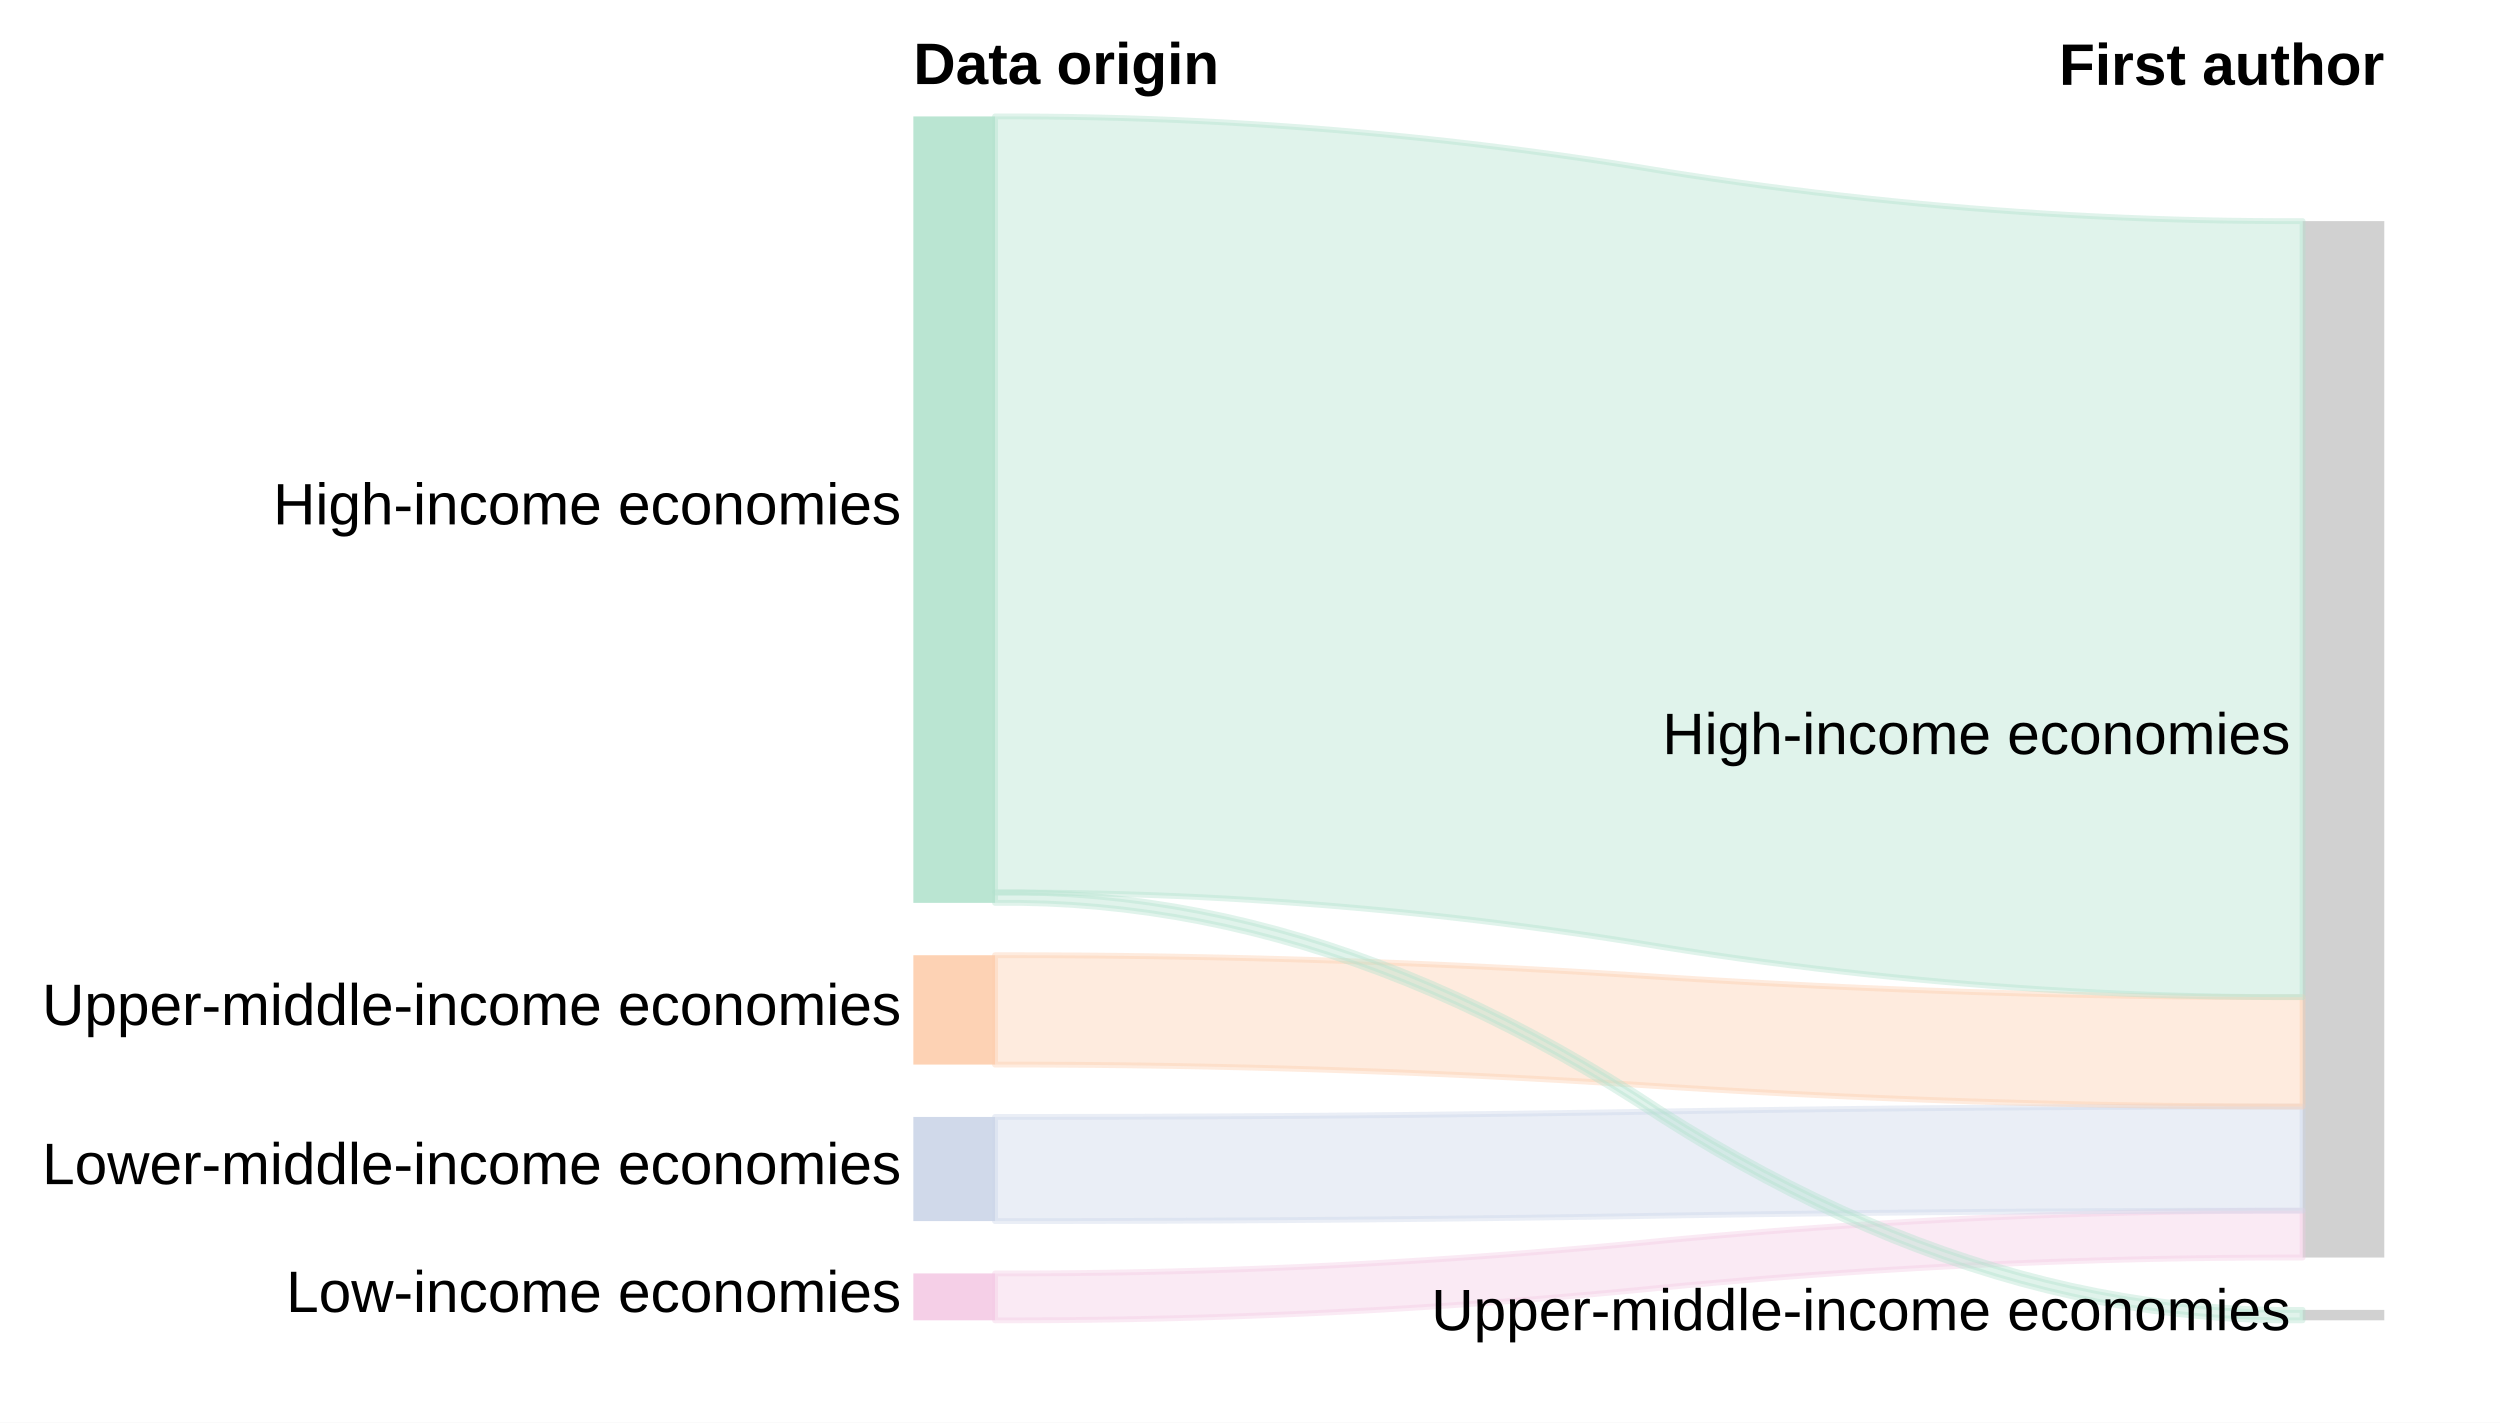
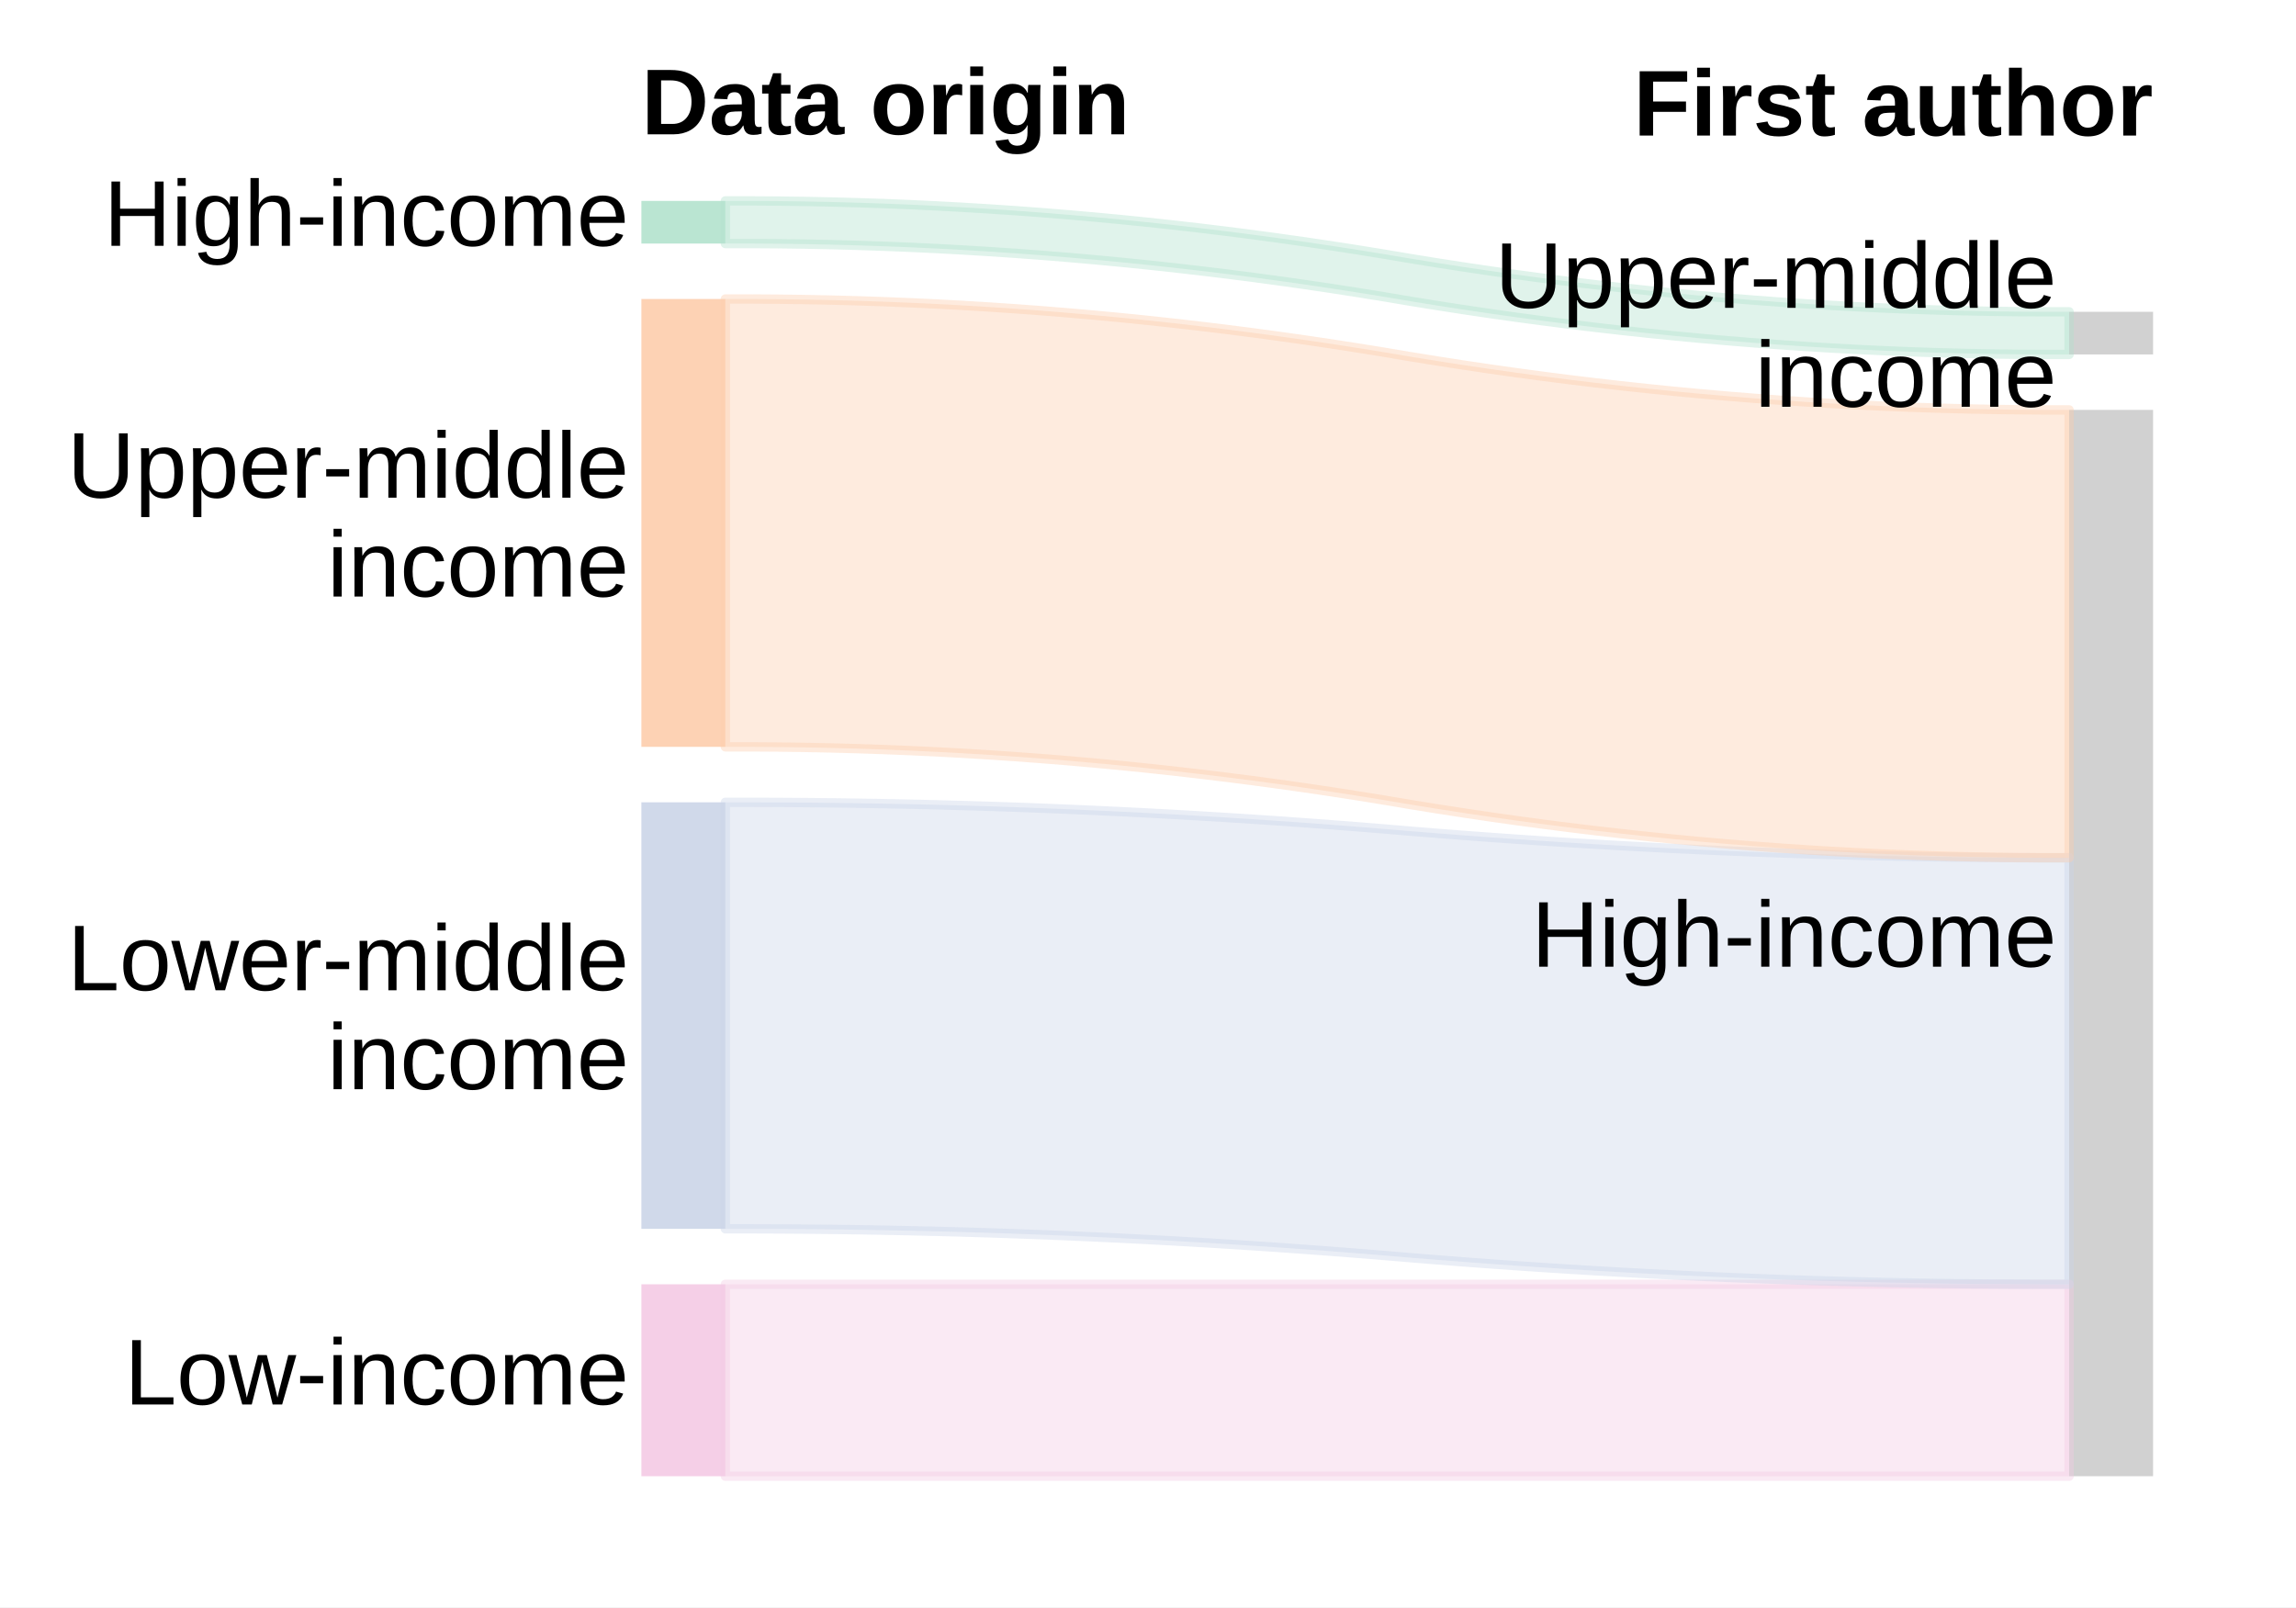
- <svg xmlns="http://www.w3.org/2000/svg" xmlns:xlink="http://www.w3.org/1999/xlink" width="427.032pt" height="243.008pt" viewBox="0 0 427.032 243.008" version="1.1">
+ <svg xmlns="http://www.w3.org/2000/svg" xmlns:xlink="http://www.w3.org/1999/xlink" width="245.454pt" height="171.846pt" viewBox="0 0 245.454 171.846" version="1.1">
  <defs>
    <style type="text/css">*{stroke-linejoin: round; stroke-linecap: butt}</style>
  </defs>
  <g id="figure_1">
    <g id="patch_1">
-       <path d="M 0 243.008  L 427.032 243.008  L 427.032 0  L 0 0  z " style="fill: #ffffff" />
+       <path d="M 0 171.846  L 245.454 171.846  L 245.454 0  L 0 0  z " style="fill: #ffffff" />
    </g>
    <g id="axes_1">
      <g id="PolyCollection_1">
-         <path d="M 156.013 217.519  L 156.013 225.526  L 169.971 225.526  L 169.971 217.519  L 169.971 217.519  L 156.013 217.519  z " clip-path="url(#pedfbc799ae)" style="fill: #f4cae4; fill-opacity: 0.9" />
+         <path d="M 68.567 137.307  L 68.567 157.828  L 77.545 157.828  L 77.545 137.307  L 77.545 137.307  L 68.567 137.307  z " clip-path="url(#pe8ec12b2c2)" style="fill: #f4cae4; fill-opacity: 0.9" />
      </g>
      <g id="PolyCollection_2">
-         <path d="M 156.013 190.786  L 156.013 208.578  L 169.971 208.578  L 169.971 190.786  L 169.971 190.786  L 156.013 190.786  z " clip-path="url(#pedfbc799ae)" style="fill: #cbd5e8; fill-opacity: 0.9" />
+         <path d="M 68.567 85.777  L 68.567 131.379  L 77.545 131.379  L 77.545 85.777  L 77.545 85.777  L 68.567 85.777  z " clip-path="url(#pe8ec12b2c2)" style="fill: #cbd5e8; fill-opacity: 0.9" />
      </g>
      <g id="PolyCollection_3">
-         <path d="M 156.013 163.163  L 156.013 181.845  L 169.971 181.845  L 169.971 163.163  L 169.971 163.163  L 156.013 163.163  z " clip-path="url(#pedfbc799ae)" style="fill: #fdcdac; fill-opacity: 0.9" />
+         <path d="M 68.567 31.967  L 68.567 79.849  L 77.545 79.849  L 77.545 31.967  L 77.545 31.967  L 68.567 31.967  z " clip-path="url(#pe8ec12b2c2)" style="fill: #fdcdac; fill-opacity: 0.9" />
      </g>
      <g id="PolyCollection_4">
-         <path d="M 156.013 19.888  L 156.013 154.222  L 169.971 154.222  L 169.971 19.888  L 169.971 19.888  L 156.013 19.888  z " clip-path="url(#pedfbc799ae)" style="fill: #b3e2cd; fill-opacity: 0.9" />
+         <path d="M 68.567 21.479  L 68.567 26.039  L 77.545 26.039  L 77.545 21.479  L 77.545 21.479  L 68.567 21.479  z " clip-path="url(#pe8ec12b2c2)" style="fill: #b3e2cd; fill-opacity: 0.9" />
      </g>
      <g id="PolyCollection_5">
-         <path d="M 393.31 223.746  L 393.31 225.526  L 407.269 225.526  L 407.269 223.746  L 407.269 223.746  L 393.31 223.746  z " clip-path="url(#pedfbc799ae)" style="fill: #cccccc; fill-opacity: 0.9" />
+         <path d="M 221.196 43.824  L 221.196 157.828  L 230.174 157.828  L 230.174 43.824  L 230.174 43.824  L 221.196 43.824  z " clip-path="url(#pe8ec12b2c2)" style="fill: #cccccc; fill-opacity: 0.9" />
      </g>
      <g id="PolyCollection_6">
-         <path d="M 393.31 37.769  L 393.31 214.806  L 407.269 214.806  L 407.269 37.769  L 407.269 37.769  L 393.31 37.769  z " clip-path="url(#pedfbc799ae)" style="fill: #cccccc; fill-opacity: 0.9" />
+         <path d="M 221.196 33.335  L 221.196 37.895  L 230.174 37.895  L 230.174 33.335  L 230.174 33.335  L 221.196 33.335  z " clip-path="url(#pe8ec12b2c2)" style="fill: #cccccc; fill-opacity: 0.9" />
      </g>
      <g id="PolyCollection_7">
        <defs>
-           <path id="mc2a1c68311" d="M 169.971 -25.489  L 169.971 -17.482  L 174.35 -17.482  L 178.73 -17.499  L 183.109 -17.533  L 187.488 -17.585  L 191.867 -17.653  L 196.246 -17.739  L 200.626 -17.842  L 205.005 -17.962  L 209.384 -18.099  L 213.763 -18.254  L 218.142 -18.425  L 222.522 -18.614  L 226.901 -18.82  L 231.28 -19.043  L 235.659 -19.283  L 240.038 -19.54  L 244.418 -19.815  L 248.797 -20.106  L 253.176 -20.415  L 257.555 -20.741  L 261.934 -21.084  L 266.313 -21.444  L 270.693 -21.821  L 275.072 -22.216  L 279.451 -22.628  L 283.83 -23.056  L 288.209 -23.468  L 292.589 -23.862  L 296.968 -24.24  L 301.347 -24.6  L 305.726 -24.943  L 310.105 -25.269  L 314.485 -25.578  L 318.864 -25.869  L 323.243 -26.144  L 327.622 -26.401  L 332.001 -26.641  L 336.381 -26.864  L 340.76 -27.07  L 345.139 -27.259  L 349.518 -27.43  L 353.897 -27.584  L 358.277 -27.722  L 362.656 -27.842  L 367.035 -27.945  L 371.414 -28.03  L 375.793 -28.099  L 380.172 -28.15  L 384.552 -28.185  L 388.931 -28.202  L 393.31 -28.202  L 393.31 -36.209  L 393.31 -36.209  L 388.931 -36.209  L 384.552 -36.191  L 380.172 -36.157  L 375.793 -36.106  L 371.414 -36.037  L 367.035 -35.951  L 362.656 -35.848  L 358.277 -35.728  L 353.897 -35.591  L 349.518 -35.437  L 345.139 -35.265  L 340.76 -35.077  L 336.381 -34.871  L 332.001 -34.648  L 327.622 -34.408  L 323.243 -34.15  L 318.864 -33.876  L 314.485 -33.584  L 310.105 -33.276  L 305.726 -32.95  L 301.347 -32.607  L 296.968 -32.246  L 292.589 -31.869  L 288.209 -31.475  L 283.83 -31.063  L 279.451 -30.634  L 275.072 -30.223  L 270.693 -29.828  L 266.313 -29.451  L 261.934 -29.091  L 257.555 -28.747  L 253.176 -28.422  L 248.797 -28.113  L 244.418 -27.821  L 240.038 -27.547  L 235.659 -27.29  L 231.28 -27.049  L 226.901 -26.826  L 222.522 -26.621  L 218.142 -26.432  L 213.763 -26.26  L 209.384 -26.106  L 205.005 -25.969  L 200.626 -25.849  L 196.246 -25.746  L 191.867 -25.66  L 187.488 -25.591  L 183.109 -25.54  L 178.73 -25.506  L 174.35 -25.489  L 169.971 -25.489  z " style="stroke: #f4cae4; stroke-opacity: 0.4" />
+           <path id="m93075104f7" d="M 77.545 -34.538  L 77.545 -14.017  L 80.362 -14.017  L 83.179 -14.017  L 85.995 -14.017  L 88.812 -14.017  L 91.629 -14.017  L 94.445 -14.017  L 97.262 -14.017  L 100.079 -14.017  L 102.895 -14.017  L 105.712 -14.017  L 108.529 -14.017  L 111.345 -14.017  L 114.162 -14.017  L 116.979 -14.017  L 119.795 -14.017  L 122.612 -14.017  L 125.429 -14.017  L 128.245 -14.017  L 131.062 -14.017  L 133.879 -14.017  L 136.695 -14.017  L 139.512 -14.017  L 142.329 -14.017  L 145.146 -14.017  L 147.962 -14.017  L 150.779 -14.017  L 153.596 -14.017  L 156.412 -14.017  L 159.229 -14.017  L 162.046 -14.017  L 164.862 -14.017  L 167.679 -14.017  L 170.496 -14.017  L 173.312 -14.017  L 176.129 -14.017  L 178.946 -14.017  L 181.762 -14.017  L 184.579 -14.017  L 187.396 -14.017  L 190.212 -14.017  L 193.029 -14.017  L 195.846 -14.017  L 198.662 -14.017  L 201.479 -14.017  L 204.296 -14.017  L 207.112 -14.017  L 209.929 -14.017  L 212.746 -14.017  L 215.563 -14.017  L 218.379 -14.017  L 221.196 -14.017  L 221.196 -34.538  L 221.196 -34.538  L 218.379 -34.538  L 215.563 -34.538  L 212.746 -34.538  L 209.929 -34.538  L 207.112 -34.538  L 204.296 -34.538  L 201.479 -34.538  L 198.662 -34.538  L 195.846 -34.538  L 193.029 -34.538  L 190.212 -34.538  L 187.396 -34.538  L 184.579 -34.538  L 181.762 -34.538  L 178.946 -34.538  L 176.129 -34.538  L 173.312 -34.538  L 170.496 -34.538  L 167.679 -34.538  L 164.862 -34.538  L 162.046 -34.538  L 159.229 -34.538  L 156.412 -34.538  L 153.596 -34.538  L 150.779 -34.538  L 147.962 -34.538  L 145.146 -34.538  L 142.329 -34.538  L 139.512 -34.538  L 136.695 -34.538  L 133.879 -34.538  L 131.062 -34.538  L 128.245 -34.538  L 125.429 -34.538  L 122.612 -34.538  L 119.795 -34.538  L 116.979 -34.538  L 114.162 -34.538  L 111.345 -34.538  L 108.529 -34.538  L 105.712 -34.538  L 102.895 -34.538  L 100.079 -34.538  L 97.262 -34.538  L 94.445 -34.538  L 91.629 -34.538  L 88.812 -34.538  L 85.995 -34.538  L 83.179 -34.538  L 80.362 -34.538  L 77.545 -34.538  z " style="stroke: #f4cae4; stroke-opacity: 0.4" />
        </defs>
-         <g clip-path="url(#pedfbc799ae)">
-           <use xlink:href="#mc2a1c68311" x="0" y="243.008" style="fill: #f4cae4; fill-opacity: 0.4; stroke: #f4cae4; stroke-opacity: 0.4" />
+         <g clip-path="url(#pe8ec12b2c2)">
+           <use xlink:href="#m93075104f7" x="0" y="171.846" style="fill: #f4cae4; fill-opacity: 0.4; stroke: #f4cae4; stroke-opacity: 0.4" />
        </g>
      </g>
      <g id="PolyCollection_8">
        <defs>
-           <path id="m8a5075292c" d="M 169.971 -52.222  L 169.971 -34.429  L 174.35 -34.429  L 178.73 -34.432  L 183.109 -34.438  L 187.488 -34.446  L 191.867 -34.458  L 196.246 -34.472  L 200.626 -34.489  L 205.005 -34.509  L 209.384 -34.532  L 213.763 -34.557  L 218.142 -34.586  L 222.522 -34.617  L 226.901 -34.651  L 231.28 -34.688  L 235.659 -34.728  L 240.038 -34.771  L 244.418 -34.817  L 248.797 -34.865  L 253.176 -34.916  L 257.555 -34.97  L 261.934 -35.027  L 266.313 -35.087  L 270.693 -35.15  L 275.072 -35.215  L 279.451 -35.283  L 283.83 -35.355  L 288.209 -35.423  L 292.589 -35.488  L 296.968 -35.551  L 301.347 -35.611  L 305.726 -35.668  L 310.105 -35.722  L 314.485 -35.773  L 318.864 -35.821  L 323.243 -35.867  L 327.622 -35.91  L 332.001 -35.95  L 336.381 -35.987  L 340.76 -36.021  L 345.139 -36.052  L 349.518 -36.081  L 353.897 -36.106  L 358.277 -36.129  L 362.656 -36.149  L 367.035 -36.166  L 371.414 -36.18  L 375.793 -36.192  L 380.172 -36.2  L 384.552 -36.206  L 388.931 -36.209  L 393.31 -36.209  L 393.31 -54.001  L 393.31 -54.001  L 388.931 -54.001  L 384.552 -53.998  L 380.172 -53.993  L 375.793 -53.984  L 371.414 -53.973  L 367.035 -53.959  L 362.656 -53.941  L 358.277 -53.922  L 353.897 -53.899  L 349.518 -53.873  L 345.139 -53.845  L 340.76 -53.813  L 336.381 -53.779  L 332.001 -53.742  L 327.622 -53.702  L 323.243 -53.66  L 318.864 -53.614  L 314.485 -53.566  L 310.105 -53.514  L 305.726 -53.46  L 301.347 -53.403  L 296.968 -53.344  L 292.589 -53.281  L 288.209 -53.216  L 283.83 -53.147  L 279.451 -53.076  L 275.072 -53.008  L 270.693 -52.942  L 266.313 -52.88  L 261.934 -52.82  L 257.555 -52.763  L 253.176 -52.709  L 248.797 -52.658  L 244.418 -52.609  L 240.038 -52.564  L 235.659 -52.521  L 231.28 -52.481  L 226.901 -52.444  L 222.522 -52.41  L 218.142 -52.379  L 213.763 -52.35  L 209.384 -52.324  L 205.005 -52.302  L 200.626 -52.282  L 196.246 -52.265  L 191.867 -52.25  L 187.488 -52.239  L 183.109 -52.231  L 178.73 -52.225  L 174.35 -52.222  L 169.971 -52.222  z " style="stroke: #cbd5e8; stroke-opacity: 0.4" />
+           <path id="m08f10aaeea" d="M 77.545 -86.068  L 77.545 -40.467  L 80.362 -40.467  L 83.179 -40.457  L 85.995 -40.438  L 88.812 -40.41  L 91.629 -40.372  L 94.445 -40.324  L 97.262 -40.267  L 100.079 -40.201  L 102.895 -40.125  L 105.712 -40.04  L 108.529 -39.945  L 111.345 -39.841  L 114.162 -39.727  L 116.979 -39.603  L 119.795 -39.471  L 122.612 -39.328  L 125.429 -39.177  L 128.245 -39.015  L 131.062 -38.845  L 133.879 -38.664  L 136.695 -38.475  L 139.512 -38.275  L 142.329 -38.067  L 145.146 -37.849  L 147.962 -37.621  L 150.779 -37.384  L 153.596 -37.156  L 156.412 -36.938  L 159.229 -36.729  L 162.046 -36.53  L 164.862 -36.341  L 167.679 -36.16  L 170.496 -35.99  L 173.312 -35.828  L 176.129 -35.677  L 178.946 -35.534  L 181.762 -35.401  L 184.579 -35.278  L 187.396 -35.164  L 190.212 -35.06  L 193.029 -34.965  L 195.846 -34.88  L 198.662 -34.804  L 201.479 -34.738  L 204.296 -34.681  L 207.112 -34.633  L 209.929 -34.595  L 212.746 -34.567  L 215.563 -34.548  L 218.379 -34.538  L 221.196 -34.538  L 221.196 -80.14  L 221.196 -80.14  L 218.379 -80.14  L 215.563 -80.15  L 212.746 -80.169  L 209.929 -80.197  L 207.112 -80.235  L 204.296 -80.282  L 201.479 -80.339  L 198.662 -80.406  L 195.846 -80.482  L 193.029 -80.567  L 190.212 -80.662  L 187.396 -80.766  L 184.579 -80.88  L 181.762 -81.003  L 178.946 -81.136  L 176.129 -81.278  L 173.312 -81.43  L 170.496 -81.591  L 167.679 -81.762  L 164.862 -81.942  L 162.046 -82.132  L 159.229 -82.331  L 156.412 -82.54  L 153.596 -82.758  L 150.779 -82.986  L 147.962 -83.223  L 145.146 -83.451  L 142.329 -83.669  L 139.512 -83.877  L 136.695 -84.077  L 133.879 -84.266  L 131.062 -84.446  L 128.245 -84.617  L 125.429 -84.778  L 122.612 -84.93  L 119.795 -85.072  L 116.979 -85.205  L 114.162 -85.329  L 111.345 -85.442  L 108.529 -85.547  L 105.712 -85.642  L 102.895 -85.727  L 100.079 -85.803  L 97.262 -85.869  L 94.445 -85.926  L 91.629 -85.974  L 88.812 -86.012  L 85.995 -86.04  L 83.179 -86.059  L 80.362 -86.068  L 77.545 -86.068  z " style="stroke: #cbd5e8; stroke-opacity: 0.4" />
        </defs>
-         <g clip-path="url(#pedfbc799ae)">
-           <use xlink:href="#m8a5075292c" x="0" y="243.008" style="fill: #cbd5e8; fill-opacity: 0.4; stroke: #cbd5e8; stroke-opacity: 0.4" />
+         <g clip-path="url(#pe8ec12b2c2)">
+           <use xlink:href="#m08f10aaeea" x="0" y="171.846" style="fill: #cbd5e8; fill-opacity: 0.4; stroke: #cbd5e8; stroke-opacity: 0.4" />
        </g>
      </g>
      <g id="PolyCollection_9">
        <defs>
-           <path id="m59f057c2e8" d="M 169.971 -79.845  L 169.971 -61.163  L 174.35 -61.163  L 178.73 -61.151  L 183.109 -61.128  L 187.488 -61.094  L 191.867 -61.048  L 196.246 -60.991  L 200.626 -60.922  L 205.005 -60.842  L 209.384 -60.75  L 213.763 -60.647  L 218.142 -60.533  L 222.522 -60.407  L 226.901 -60.269  L 231.28 -60.12  L 235.659 -59.96  L 240.038 -59.788  L 244.418 -59.604  L 248.797 -59.41  L 253.176 -59.203  L 257.555 -58.986  L 261.934 -58.756  L 266.313 -58.516  L 270.693 -58.264  L 275.072 -58  L 279.451 -57.725  L 283.83 -57.439  L 288.209 -57.164  L 292.589 -56.9  L 296.968 -56.648  L 301.347 -56.408  L 305.726 -56.178  L 310.105 -55.961  L 314.485 -55.754  L 318.864 -55.56  L 323.243 -55.376  L 327.622 -55.204  L 332.001 -55.044  L 336.381 -54.895  L 340.76 -54.757  L 345.139 -54.631  L 349.518 -54.517  L 353.897 -54.414  L 358.277 -54.322  L 362.656 -54.242  L 367.035 -54.173  L 371.414 -54.116  L 375.793 -54.07  L 380.172 -54.036  L 384.552 -54.013  L 388.931 -54.001  L 393.31 -54.001  L 393.31 -72.683  L 393.31 -72.683  L 388.931 -72.683  L 384.552 -72.695  L 380.172 -72.718  L 375.793 -72.752  L 371.414 -72.798  L 367.035 -72.855  L 362.656 -72.924  L 358.277 -73.004  L 353.897 -73.096  L 349.518 -73.199  L 345.139 -73.314  L 340.76 -73.44  L 336.381 -73.577  L 332.001 -73.726  L 327.622 -73.887  L 323.243 -74.058  L 318.864 -74.242  L 314.485 -74.437  L 310.105 -74.643  L 305.726 -74.861  L 301.347 -75.09  L 296.968 -75.33  L 292.589 -75.582  L 288.209 -75.846  L 283.83 -76.121  L 279.451 -76.407  L 275.072 -76.682  L 270.693 -76.946  L 266.313 -77.198  L 261.934 -77.439  L 257.555 -77.668  L 253.176 -77.886  L 248.797 -78.092  L 244.418 -78.287  L 240.038 -78.47  L 235.659 -78.642  L 231.28 -78.802  L 226.901 -78.951  L 222.522 -79.089  L 218.142 -79.215  L 213.763 -79.329  L 209.384 -79.433  L 205.005 -79.524  L 200.626 -79.604  L 196.246 -79.673  L 191.867 -79.73  L 187.488 -79.776  L 183.109 -79.811  L 178.73 -79.834  L 174.35 -79.845  L 169.971 -79.845  z " style="stroke: #fdcdac; stroke-opacity: 0.4" />
+           <path id="m9b978f6cb7" d="M 77.545 -139.879  L 77.545 -91.997  L 80.362 -91.997  L 83.179 -91.978  L 85.995 -91.94  L 88.812 -91.883  L 91.629 -91.807  L 94.445 -91.712  L 97.262 -91.598  L 100.079 -91.466  L 102.895 -91.314  L 105.712 -91.143  L 108.529 -90.953  L 111.345 -90.745  L 114.162 -90.517  L 116.979 -90.27  L 119.795 -90.005  L 122.612 -89.72  L 125.429 -89.417  L 128.245 -89.094  L 131.062 -88.753  L 133.879 -88.392  L 136.695 -88.013  L 139.512 -87.615  L 142.329 -87.197  L 145.146 -86.761  L 147.962 -86.306  L 150.779 -85.831  L 153.596 -85.376  L 156.412 -84.94  L 159.229 -84.522  L 162.046 -84.124  L 164.862 -83.745  L 167.679 -83.384  L 170.496 -83.043  L 173.312 -82.72  L 176.129 -82.417  L 178.946 -82.132  L 181.762 -81.866  L 184.579 -81.62  L 187.396 -81.392  L 190.212 -81.184  L 193.029 -80.994  L 195.846 -80.823  L 198.662 -80.671  L 201.479 -80.539  L 204.296 -80.425  L 207.112 -80.33  L 209.929 -80.254  L 212.746 -80.197  L 215.563 -80.159  L 218.379 -80.14  L 221.196 -80.14  L 221.196 -128.022  L 221.196 -128.022  L 218.379 -128.022  L 215.563 -128.041  L 212.746 -128.079  L 209.929 -128.136  L 207.112 -128.212  L 204.296 -128.307  L 201.479 -128.421  L 198.662 -128.553  L 195.846 -128.705  L 193.029 -128.876  L 190.212 -129.066  L 187.396 -129.274  L 184.579 -129.502  L 181.762 -129.748  L 178.946 -130.014  L 176.129 -130.299  L 173.312 -130.602  L 170.496 -130.925  L 167.679 -131.266  L 164.862 -131.627  L 162.046 -132.006  L 159.229 -132.404  L 156.412 -132.822  L 153.596 -133.258  L 150.779 -133.713  L 147.962 -134.188  L 145.146 -134.643  L 142.329 -135.079  L 139.512 -135.496  L 136.695 -135.895  L 133.879 -136.274  L 131.062 -136.635  L 128.245 -136.976  L 125.429 -137.299  L 122.612 -137.602  L 119.795 -137.887  L 116.979 -138.152  L 114.162 -138.399  L 111.345 -138.627  L 108.529 -138.835  L 105.712 -139.025  L 102.895 -139.196  L 100.079 -139.347  L 97.262 -139.48  L 94.445 -139.594  L 91.629 -139.689  L 88.812 -139.765  L 85.995 -139.822  L 83.179 -139.86  L 80.362 -139.879  L 77.545 -139.879  z " style="stroke: #fdcdac; stroke-opacity: 0.4" />
        </defs>
-         <g clip-path="url(#pedfbc799ae)">
-           <use xlink:href="#m59f057c2e8" x="0" y="243.008" style="fill: #fdcdac; fill-opacity: 0.4; stroke: #fdcdac; stroke-opacity: 0.4" />
+         <g clip-path="url(#pe8ec12b2c2)">
+           <use xlink:href="#m9b978f6cb7" x="0" y="171.846" style="fill: #fdcdac; fill-opacity: 0.4; stroke: #fdcdac; stroke-opacity: 0.4" />
        </g>
      </g>
      <g id="PolyCollection_10">
        <defs>
-           <path id="mb0eadfb814" d="M 169.971 -90.565  L 169.971 -88.786  L 174.35 -88.786  L 178.73 -88.672  L 183.109 -88.444  L 187.488 -88.101  L 191.867 -87.645  L 196.246 -87.074  L 200.626 -86.39  L 205.005 -85.591  L 209.384 -84.679  L 213.763 -83.652  L 218.142 -82.511  L 222.522 -81.256  L 226.901 -79.887  L 231.28 -78.404  L 235.659 -76.807  L 240.038 -75.095  L 244.418 -73.27  L 248.797 -71.331  L 253.176 -69.277  L 257.555 -67.109  L 261.934 -64.828  L 266.313 -62.432  L 270.693 -59.922  L 275.072 -57.298  L 279.451 -54.56  L 283.83 -51.708  L 288.209 -48.97  L 292.589 -46.346  L 296.968 -43.836  L 301.347 -41.44  L 305.726 -39.158  L 310.105 -36.991  L 314.485 -34.937  L 318.864 -32.998  L 323.243 -31.172  L 327.622 -29.461  L 332.001 -27.864  L 336.381 -26.381  L 340.76 -25.012  L 345.139 -23.757  L 349.518 -22.616  L 353.897 -21.589  L 358.277 -20.676  L 362.656 -19.878  L 367.035 -19.193  L 371.414 -18.623  L 375.793 -18.166  L 380.172 -17.824  L 384.552 -17.596  L 388.931 -17.482  L 393.31 -17.482  L 393.31 -19.261  L 393.31 -19.261  L 388.931 -19.261  L 384.552 -19.375  L 380.172 -19.603  L 375.793 -19.946  L 371.414 -20.402  L 367.035 -20.972  L 362.656 -21.657  L 358.277 -22.456  L 353.897 -23.368  L 349.518 -24.395  L 345.139 -25.536  L 340.76 -26.791  L 336.381 -28.16  L 332.001 -29.643  L 327.622 -31.24  L 323.243 -32.952  L 318.864 -34.777  L 314.485 -36.716  L 310.105 -38.77  L 305.726 -40.938  L 301.347 -43.219  L 296.968 -45.615  L 292.589 -48.125  L 288.209 -50.749  L 283.83 -53.487  L 279.451 -56.339  L 275.072 -59.077  L 270.693 -61.701  L 266.313 -64.211  L 261.934 -66.607  L 257.555 -68.889  L 253.176 -71.056  L 248.797 -73.11  L 244.418 -75.049  L 240.038 -76.875  L 235.659 -78.586  L 231.28 -80.183  L 226.901 -81.666  L 222.522 -83.035  L 218.142 -84.29  L 213.763 -85.431  L 209.384 -86.458  L 205.005 -87.371  L 200.626 -88.169  L 196.246 -88.854  L 191.867 -89.424  L 187.488 -89.881  L 183.109 -90.223  L 178.73 -90.451  L 174.35 -90.565  L 169.971 -90.565  z " style="stroke: #b3e2cd; stroke-opacity: 0.4" />
+           <path id="m7b9050bd7c" d="M 77.545 -150.367  L 77.545 -145.807  L 80.362 -145.807  L 83.179 -145.788  L 85.995 -145.75  L 88.812 -145.693  L 91.629 -145.617  L 94.445 -145.522  L 97.262 -145.409  L 100.079 -145.276  L 102.895 -145.124  L 105.712 -144.953  L 108.529 -144.764  L 111.345 -144.555  L 114.162 -144.327  L 116.979 -144.081  L 119.795 -143.815  L 122.612 -143.53  L 125.429 -143.227  L 128.245 -142.904  L 131.062 -142.563  L 133.879 -142.203  L 136.695 -141.823  L 139.512 -141.425  L 142.329 -141.007  L 145.146 -140.571  L 147.962 -140.116  L 150.779 -139.642  L 153.596 -139.186  L 156.412 -138.75  L 159.229 -138.333  L 162.046 -137.934  L 164.862 -137.555  L 167.679 -137.194  L 170.496 -136.853  L 173.312 -136.53  L 176.129 -136.227  L 178.946 -135.942  L 181.762 -135.677  L 184.579 -135.43  L 187.396 -135.202  L 190.212 -134.994  L 193.029 -134.804  L 195.846 -134.633  L 198.662 -134.482  L 201.479 -134.349  L 204.296 -134.235  L 207.112 -134.14  L 209.929 -134.064  L 212.746 -134.007  L 215.563 -133.969  L 218.379 -133.95  L 221.196 -133.95  L 221.196 -138.511  L 221.196 -138.511  L 218.379 -138.511  L 215.563 -138.53  L 212.746 -138.567  L 209.929 -138.624  L 207.112 -138.7  L 204.296 -138.795  L 201.479 -138.909  L 198.662 -139.042  L 195.846 -139.194  L 193.029 -139.364  L 190.212 -139.554  L 187.396 -139.763  L 184.579 -139.99  L 181.762 -140.237  L 178.946 -140.502  L 176.129 -140.787  L 173.312 -141.091  L 170.496 -141.413  L 167.679 -141.755  L 164.862 -142.115  L 162.046 -142.494  L 159.229 -142.893  L 156.412 -143.31  L 153.596 -143.746  L 150.779 -144.202  L 147.962 -144.676  L 145.146 -145.131  L 142.329 -145.568  L 139.512 -145.985  L 136.695 -146.383  L 133.879 -146.763  L 131.062 -147.123  L 128.245 -147.465  L 125.429 -147.787  L 122.612 -148.091  L 119.795 -148.375  L 116.979 -148.641  L 114.162 -148.887  L 111.345 -149.115  L 108.529 -149.324  L 105.712 -149.513  L 102.895 -149.684  L 100.079 -149.836  L 97.262 -149.969  L 94.445 -150.083  L 91.629 -150.177  L 88.812 -150.253  L 85.995 -150.31  L 83.179 -150.348  L 80.362 -150.367  L 77.545 -150.367  z " style="stroke: #b3e2cd; stroke-opacity: 0.4" />
        </defs>
-         <g clip-path="url(#pedfbc799ae)">
-           <use xlink:href="#mb0eadfb814" x="0" y="243.008" style="fill: #b3e2cd; fill-opacity: 0.4; stroke: #b3e2cd; stroke-opacity: 0.4" />
-         </g>
-       </g>
-       <g id="PolyCollection_11">
-         <defs>
-           <path id="m050a58af34" d="M 169.971 -223.12  L 169.971 -90.565  L 174.35 -90.565  L 178.73 -90.536  L 183.109 -90.479  L 187.488 -90.393  L 191.867 -90.279  L 196.246 -90.136  L 200.626 -89.964  L 205.005 -89.764  L 209.384 -89.535  L 213.763 -89.278  L 218.142 -88.991  L 222.522 -88.677  L 226.901 -88.333  L 231.28 -87.961  L 235.659 -87.561  L 240.038 -87.132  L 244.418 -86.674  L 248.797 -86.188  L 253.176 -85.673  L 257.555 -85.129  L 261.934 -84.557  L 266.313 -83.956  L 270.693 -83.327  L 275.072 -82.669  L 279.451 -81.982  L 283.83 -81.267  L 288.209 -80.58  L 292.589 -79.922  L 296.968 -79.293  L 301.347 -78.692  L 305.726 -78.119  L 310.105 -77.576  L 314.485 -77.061  L 318.864 -76.575  L 323.243 -76.117  L 327.622 -75.688  L 332.001 -75.287  L 336.381 -74.915  L 340.76 -74.572  L 345.139 -74.257  L 349.518 -73.971  L 353.897 -73.713  L 358.277 -73.485  L 362.656 -73.284  L 367.035 -73.113  L 371.414 -72.97  L 375.793 -72.855  L 380.172 -72.769  L 384.552 -72.712  L 388.931 -72.683  L 393.31 -72.683  L 393.31 -205.238  L 393.31 -205.238  L 388.931 -205.238  L 384.552 -205.267  L 380.172 -205.324  L 375.793 -205.41  L 371.414 -205.525  L 367.035 -205.668  L 362.656 -205.839  L 358.277 -206.04  L 353.897 -206.268  L 349.518 -206.526  L 345.139 -206.812  L 340.76 -207.127  L 336.381 -207.47  L 332.001 -207.842  L 327.622 -208.243  L 323.243 -208.672  L 318.864 -209.129  L 314.485 -209.616  L 310.105 -210.131  L 305.726 -210.674  L 301.347 -211.247  L 296.968 -211.847  L 292.589 -212.477  L 288.209 -213.135  L 283.83 -213.822  L 279.451 -214.537  L 275.072 -215.224  L 270.693 -215.882  L 266.313 -216.511  L 261.934 -217.112  L 257.555 -217.684  L 253.176 -218.228  L 248.797 -218.743  L 244.418 -219.229  L 240.038 -219.687  L 235.659 -220.116  L 231.28 -220.516  L 226.901 -220.888  L 222.522 -221.232  L 218.142 -221.546  L 213.763 -221.833  L 209.384 -222.09  L 205.005 -222.319  L 200.626 -222.519  L 196.246 -222.691  L 191.867 -222.834  L 187.488 -222.948  L 183.109 -223.034  L 178.73 -223.091  L 174.35 -223.12  L 169.971 -223.12  z " style="stroke: #b3e2cd; stroke-opacity: 0.4" />
-         </defs>
-         <g clip-path="url(#pedfbc799ae)">
-           <use xlink:href="#m050a58af34" x="0" y="243.008" style="fill: #b3e2cd; fill-opacity: 0.4; stroke: #b3e2cd; stroke-opacity: 0.4" />
+         <g clip-path="url(#pe8ec12b2c2)">
+           <use xlink:href="#m7b9050bd7c" x="0" y="171.846" style="fill: #b3e2cd; fill-opacity: 0.4; stroke: #b3e2cd; stroke-opacity: 0.4" />
        </g>
      </g>
      <g id="text_1">
-         <text style="font: 10px 'Arial'; text-anchor: end" x="153.919" y="224.107" transform="rotate(-0 153.9187 224.1075)">Low-income economies</text>
+         <text style="font: 10px 'Arial'; text-anchor: end" x="67.22" y="150.153" transform="rotate(-0 67.22031 150.153)">Low-income</text>
      </g>
      <g id="text_2">
-         <text style="font: 10px 'Arial'; text-anchor: end" x="153.919" y="202.267" transform="rotate(-0 153.9187 202.2671)">Lower-middle-income economies</text>
+         <text style="font: 10px 'Arial'" transform="translate(7.2 105.875)">Lower-middle</text>
+         <text style="font: 10px 'Arial'" transform="translate(34.98594 116.4519)">income</text>
      </g>
      <g id="text_3">
-         <text style="font: 10px 'Arial'; text-anchor: end" x="153.919" y="175.089" transform="rotate(-0 153.9187 175.0889)">Upper-middle-income economies</text>
+         <text style="font: 10px 'Arial'" transform="translate(7.2 53.20484)">Upper-middle</text>
+         <text style="font: 10px 'Arial'" transform="translate(34.98594 63.78171)">income</text>
      </g>
      <g id="text_4">
-         <text style="font: 10px 'Arial'; text-anchor: end" x="153.919" y="89.581" transform="rotate(-0 153.9187 89.58124)">High-income economies</text>
+         <text style="font: 10px 'Arial'; text-anchor: end" x="67.22" y="26.285" transform="rotate(-0 67.22031 26.28536)">High-income</text>
      </g>
      <g id="text_5">
-         <text style="font: 10px 'Arial'; text-anchor: end" x="391.216" y="227.221" transform="rotate(-0 391.2163 227.2212)">Upper-middle-income economies</text>
+         <text style="font: 10px 'Arial'; text-anchor: end" x="219.849" y="103.353" transform="rotate(-0 219.8492 103.3525)">High-income</text>
      </g>
      <g id="text_6">
-         <text style="font: 10px 'Arial'; text-anchor: end" x="391.216" y="128.814" transform="rotate(-0 391.2163 128.814)">High-income economies</text>
+         <text style="font: 10px 'Arial'" transform="translate(159.8289 32.912)">Upper-middle</text>
+         <text style="font: 10px 'Arial'" transform="translate(187.6148 43.48888)">income</text>
      </g>
      <g id="text_7">
-         <text style="font: 700 10px 'Arial'; text-anchor: start" x="156.013" y="14.358" transform="rotate(-0 156.0126 14.35781)">Data origin</text>
+         <text style="font: 700 10px 'Arial'; text-anchor: start" x="68.567" y="14.358" transform="rotate(-0 68.56704 14.35781)">Data origin</text>
      </g>
      <g id="text_8">
-         <text style="font: 700 10px 'Arial'; text-anchor: end" x="407.269" y="14.489" transform="rotate(-0 407.2688 14.48906)">First author</text>
+         <text style="font: 700 10px 'Arial'; text-anchor: end" x="230.174" y="14.489" transform="rotate(-0 230.1741 14.48906)">First author</text>
      </g>
    </g>
  </g>
  <defs>
-     <clipPath id="pedfbc799ae">
-       <rect x="143.45" y="9.606" width="276.382" height="226.202" />
+     <clipPath id="pe8ec12b2c2">
+       <rect x="60.487" y="14.661" width="177.768" height="149.985" />
    </clipPath>
  </defs>
</svg>
